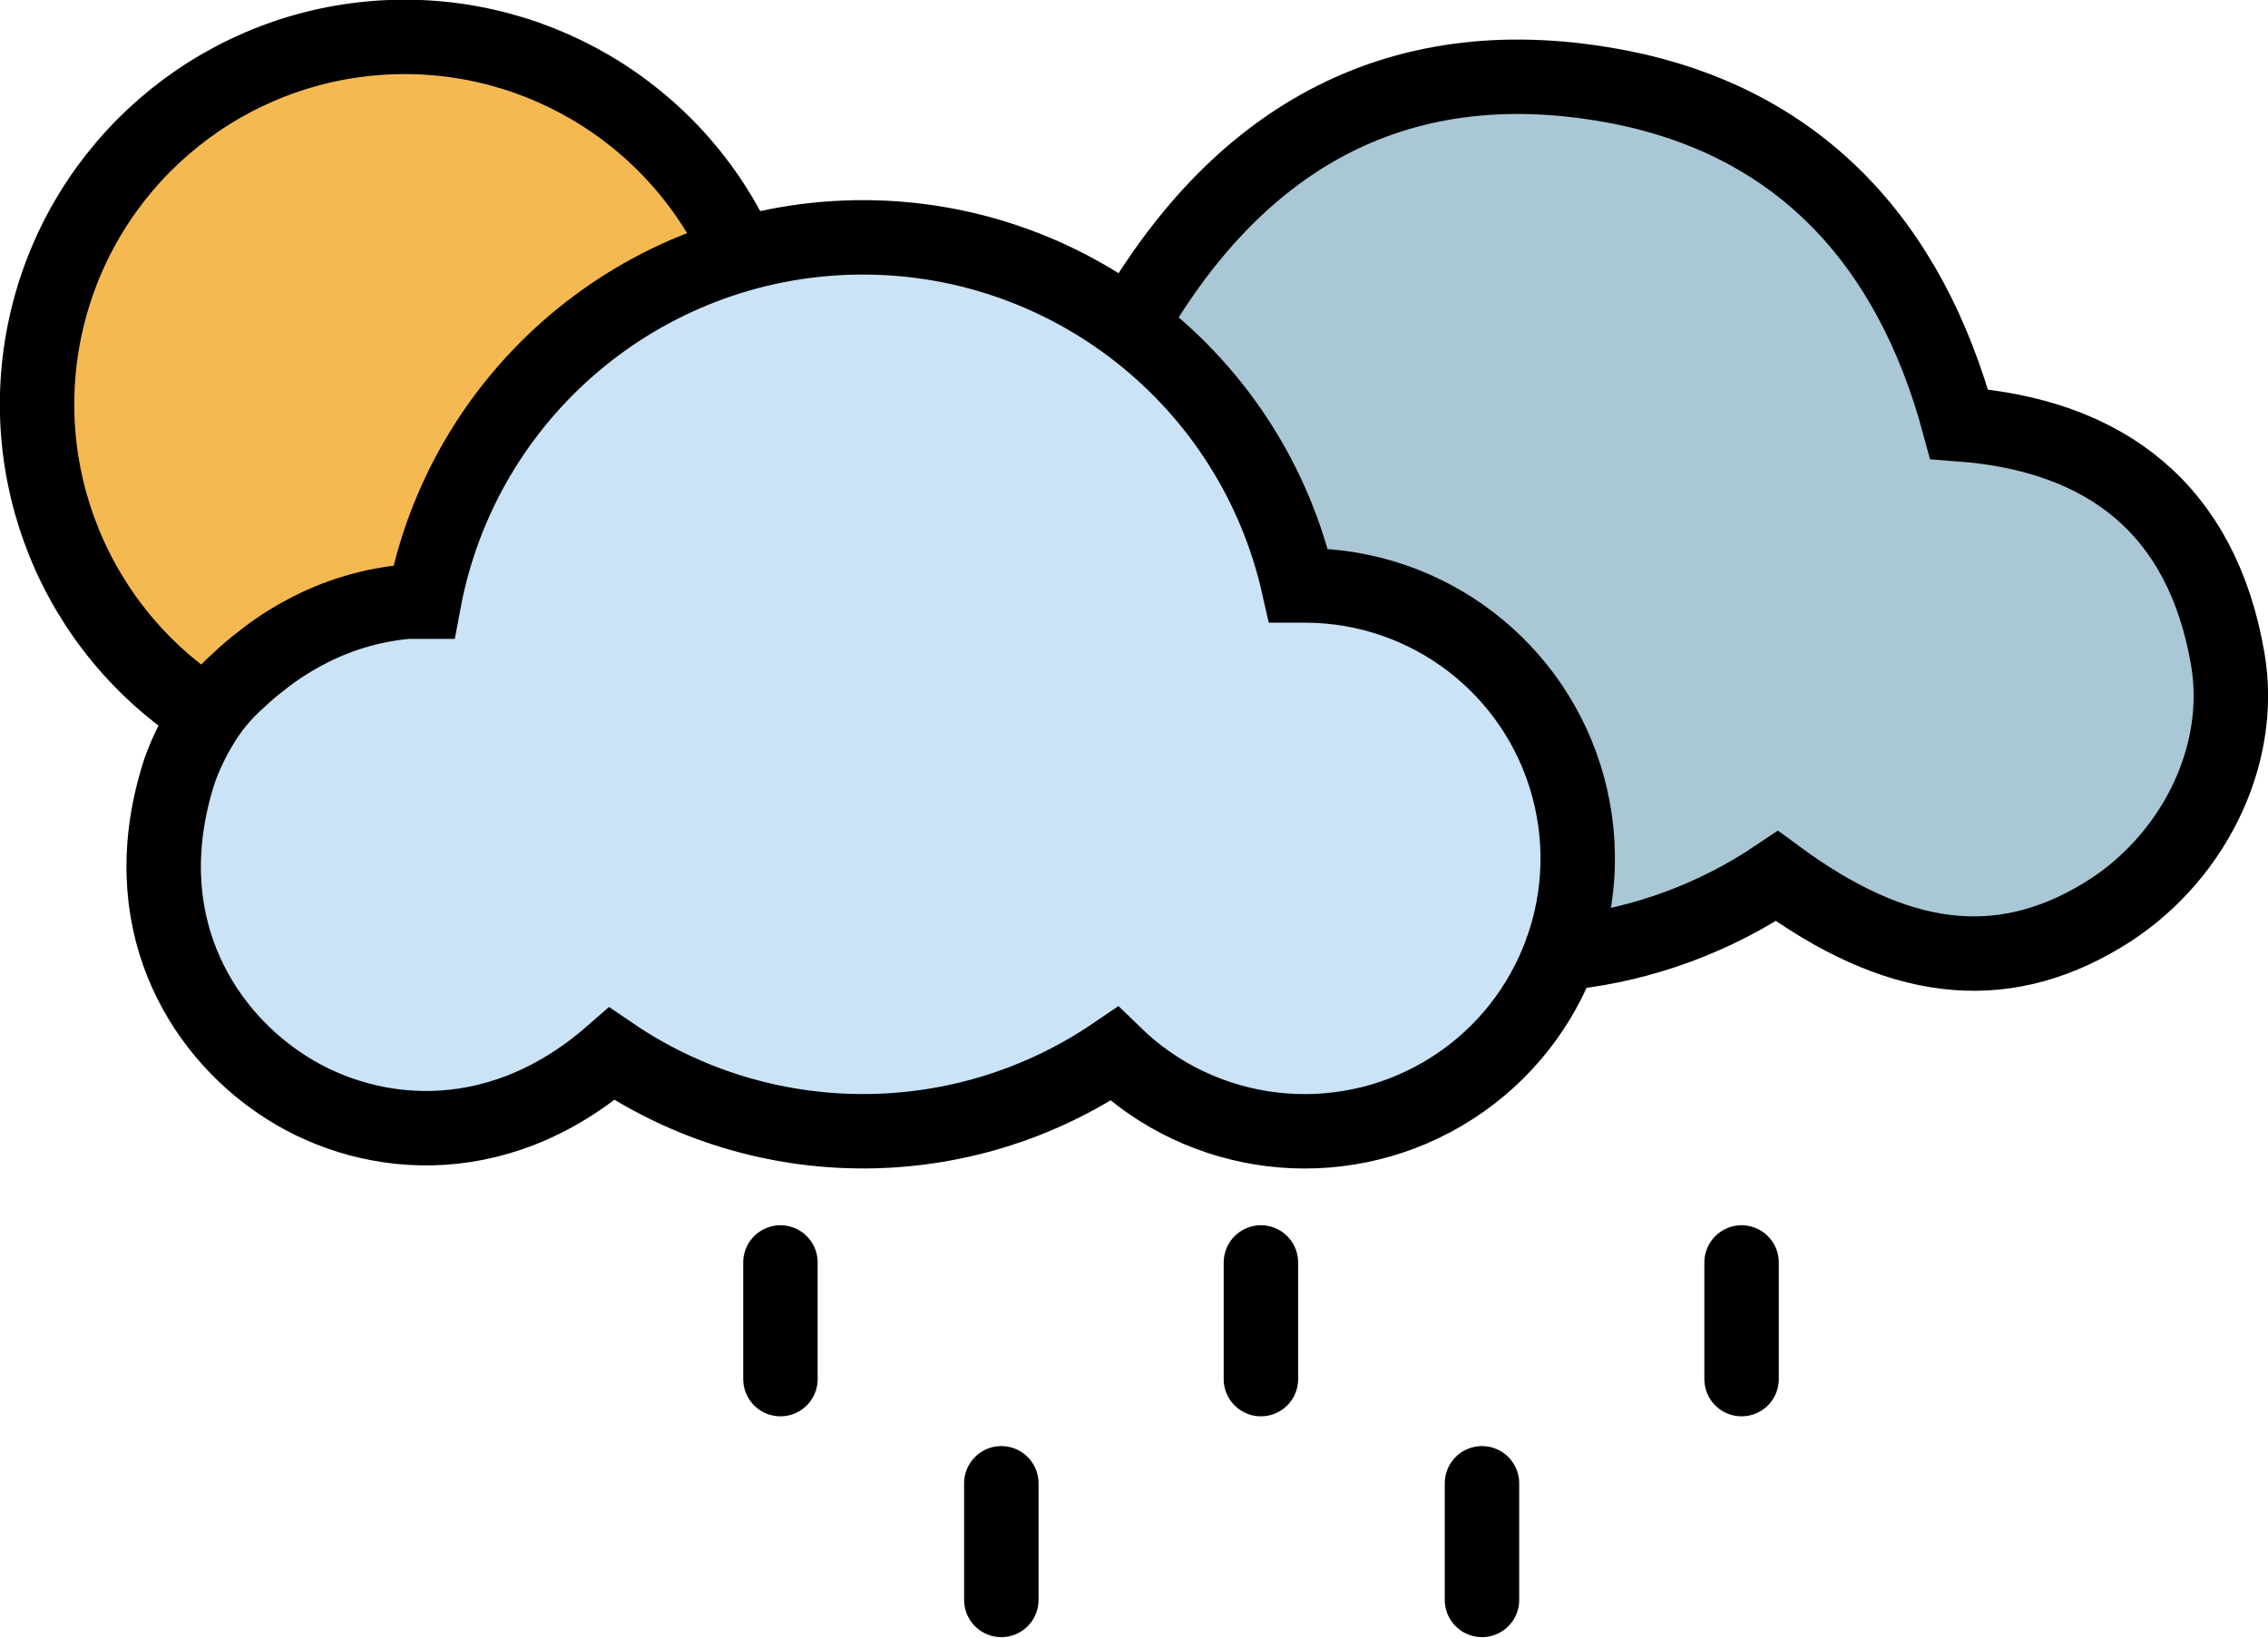
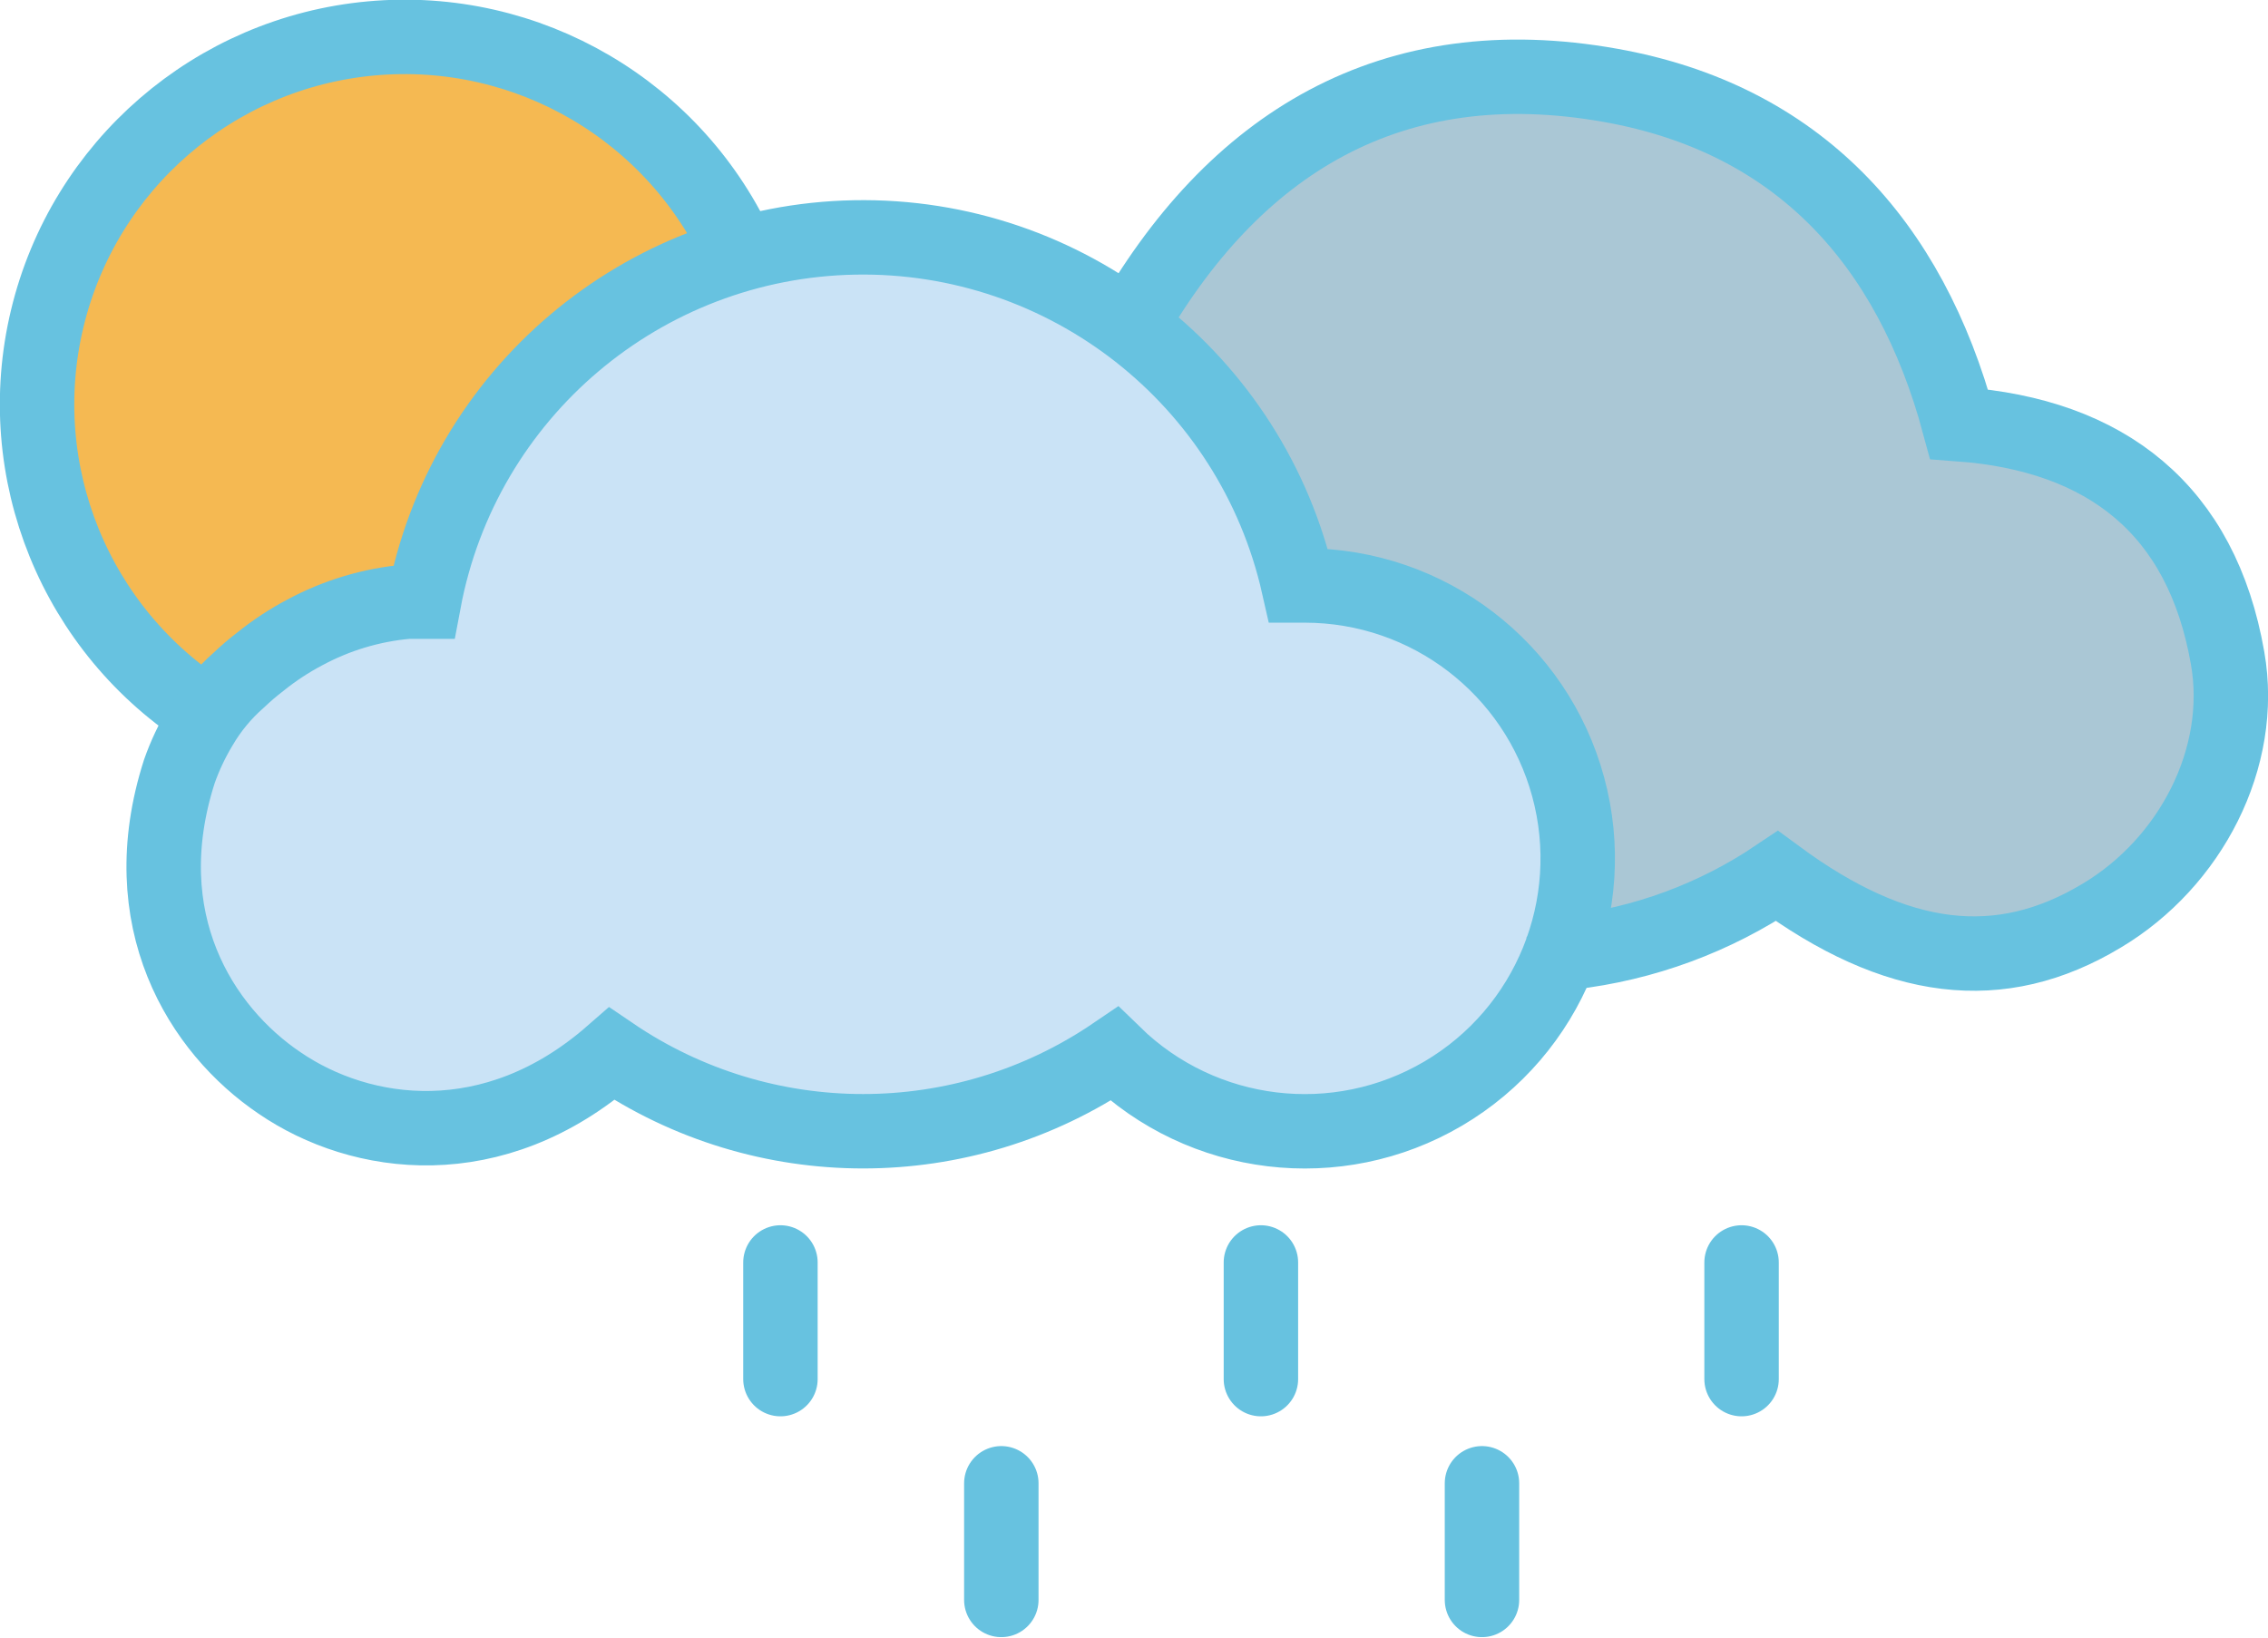
<svg xmlns="http://www.w3.org/2000/svg" viewBox="0 0 121.88 88">
  <defs>
-     <style>.cls-1{fill:#f5b952;}.cls-2{fill:#aac7d5;}.cls-3{fill:#cae3f6;}.cls-4,.cls-5{fill:none;stroke:#000;stroke-miterlimit:10;stroke-width:4px;}.cls-5{stroke-linecap:round;}</style>
+     <style>.cls-1{fill:#f5b952;}.cls-2{fill:#aac7d5;}.cls-3{fill:#cae3f6;}.cls-4,.cls-5{fill:none;stroke:#67c2e0;stroke-miterlimit:10;stroke-width:4px;}.cls-5{stroke-linecap:round;}</style>
  </defs>
  <g id="Layer_2" data-name="Layer 2">
    <g id="Layer_1-2" data-name="Layer 1">
      <path class="cls-1" d="M21.39,1.91A20.1,20.1,0,1,0,41.49,22,20.13,20.13,0,0,0,21.39,1.91Z" />
      <path class="cls-2" d="M83.64,52.15a1.35,1.35,0,0,1,.77-.46,24.92,24.92,0,0,0,11.14-4.1c6.44,4.75,12,5.4,17.45,2.13,4.78-2.85,7.71-8.5,6.77-13.85-1.39-8-6.53-12-14.44-12.58-2.64-9.84-8.67-16.41-18.71-18.21C74.88,3,66.33,8.13,60.61,18.32" />
      <path class="cls-3" d="M70.2,32h-.36a24,24,0,0,0-47,.87l-.87,0a13.94,13.94,0,0,0-5.53,1.6,14.74,14.74,0,0,0-2.35,1.56c-.4.33-.79.67-1.17,1.05a9.69,9.69,0,0,0-2.06,2.5A13.77,13.77,0,0,0,9.71,42C7.15,49.94,10.87,55.9,15.1,58.75s11.5,4,17.85-1.57a24,24,0,0,0,27,0A14.67,14.67,0,1,0,70.2,32Z" />
      <path class="cls-4" d="M39.79,13.71A19.75,19.75,0,1,0,11.21,38.44" />
      <path class="cls-4" d="M83.58,51.66a1.27,1.27,0,0,1,.78-.46,25,25,0,0,0,11.13-4.11c6.44,4.75,12,5.41,17.45,2.13,4.78-2.85,7.71-8.49,6.77-13.84-1.39-8-6.53-12-14.43-12.58C102.64,13,96.6,6.38,86.56,4.59c-11.74-2.1-20.29,3.05-26,13.23" />
      <path class="cls-4" d="M70.14,31.47l-.36,0a24,24,0,0,0-47,.87c-.29,0-.58,0-.87,0A14.27,14.27,0,0,0,16.37,34,14.8,14.8,0,0,0,14,35.56a14.06,14.06,0,0,0-1.17,1,10.07,10.07,0,0,0-2.06,2.5,13.13,13.13,0,0,0-1.13,2.4c-2.57,8,1.16,13.9,5.38,16.75,4.38,3,11.5,4,17.86-1.56a24,24,0,0,0,27,0A14.67,14.67,0,1,0,70.14,31.47Z" />
      <line class="cls-5" x1="93.59" y1="67.86" x2="93.59" y2="74.13" />
      <line class="cls-5" x1="67.76" y1="67.86" x2="67.76" y2="74.13" />
      <line class="cls-5" x1="41.94" y1="67.86" x2="41.94" y2="74.13" />
      <line class="cls-5" x1="79.64" y1="79.73" x2="79.64" y2="86" />
      <line class="cls-5" x1="53.81" y1="79.73" x2="53.81" y2="86" />
    </g>
  </g>
</svg>
